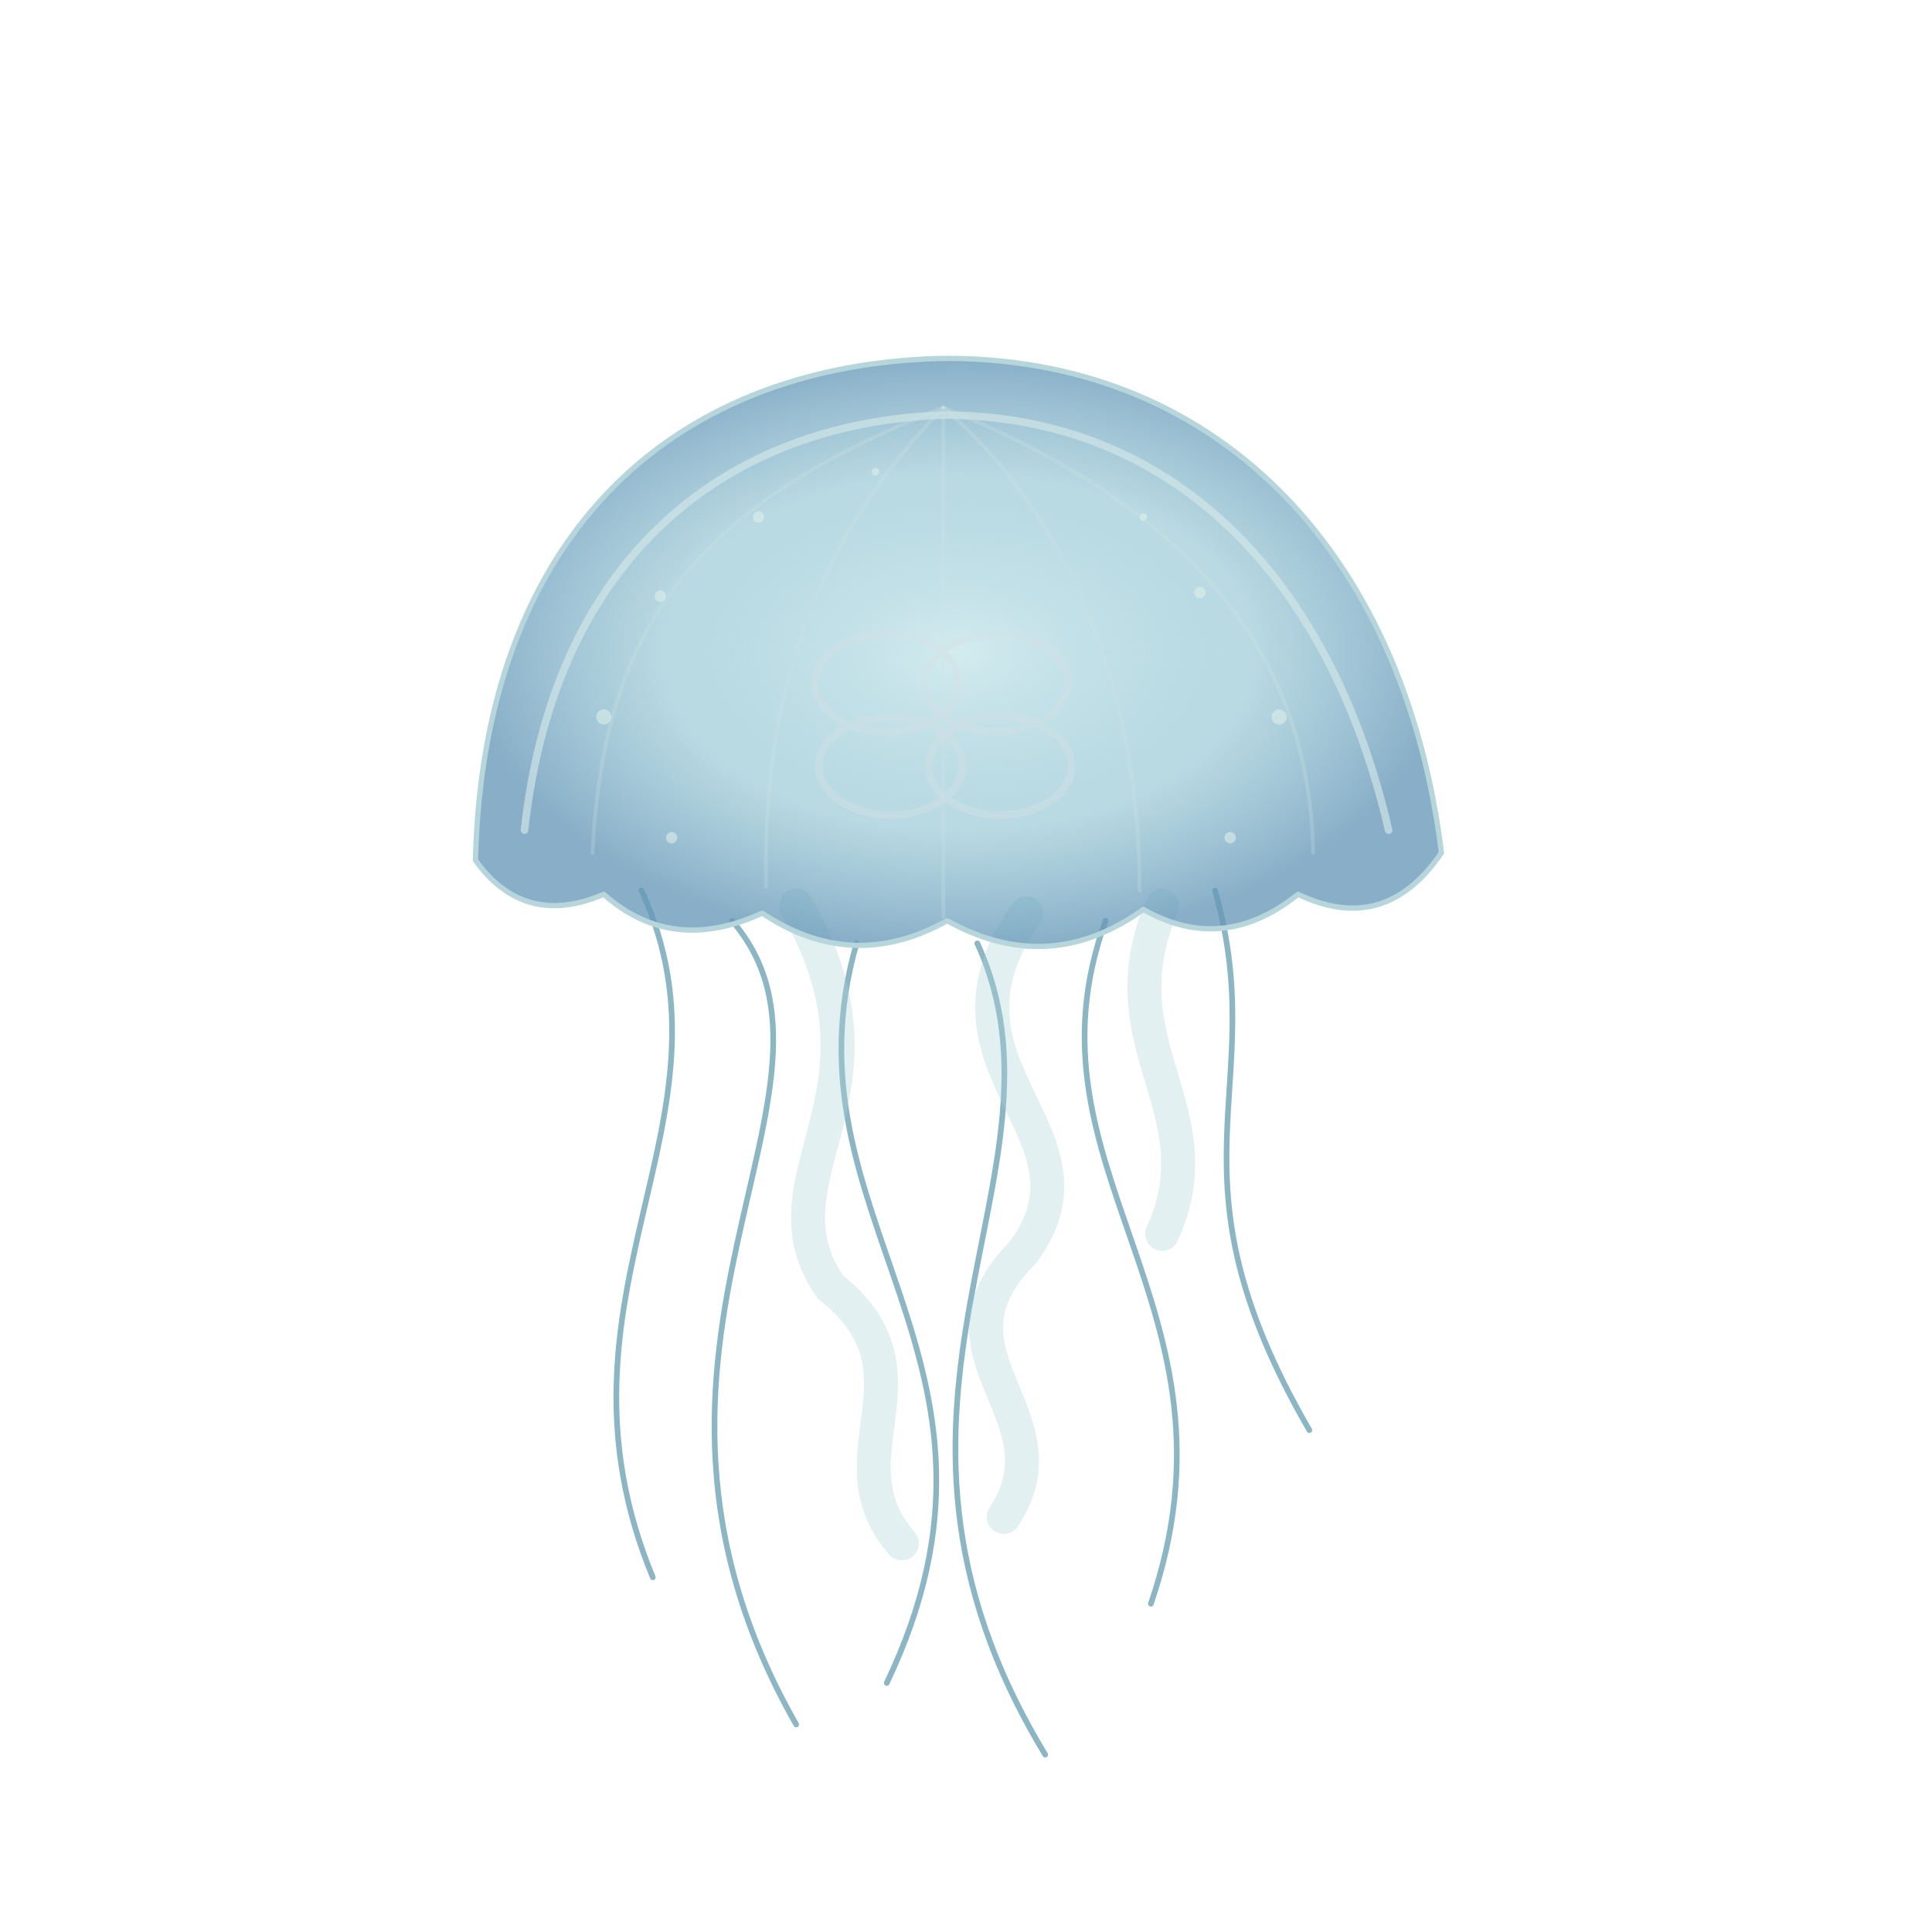
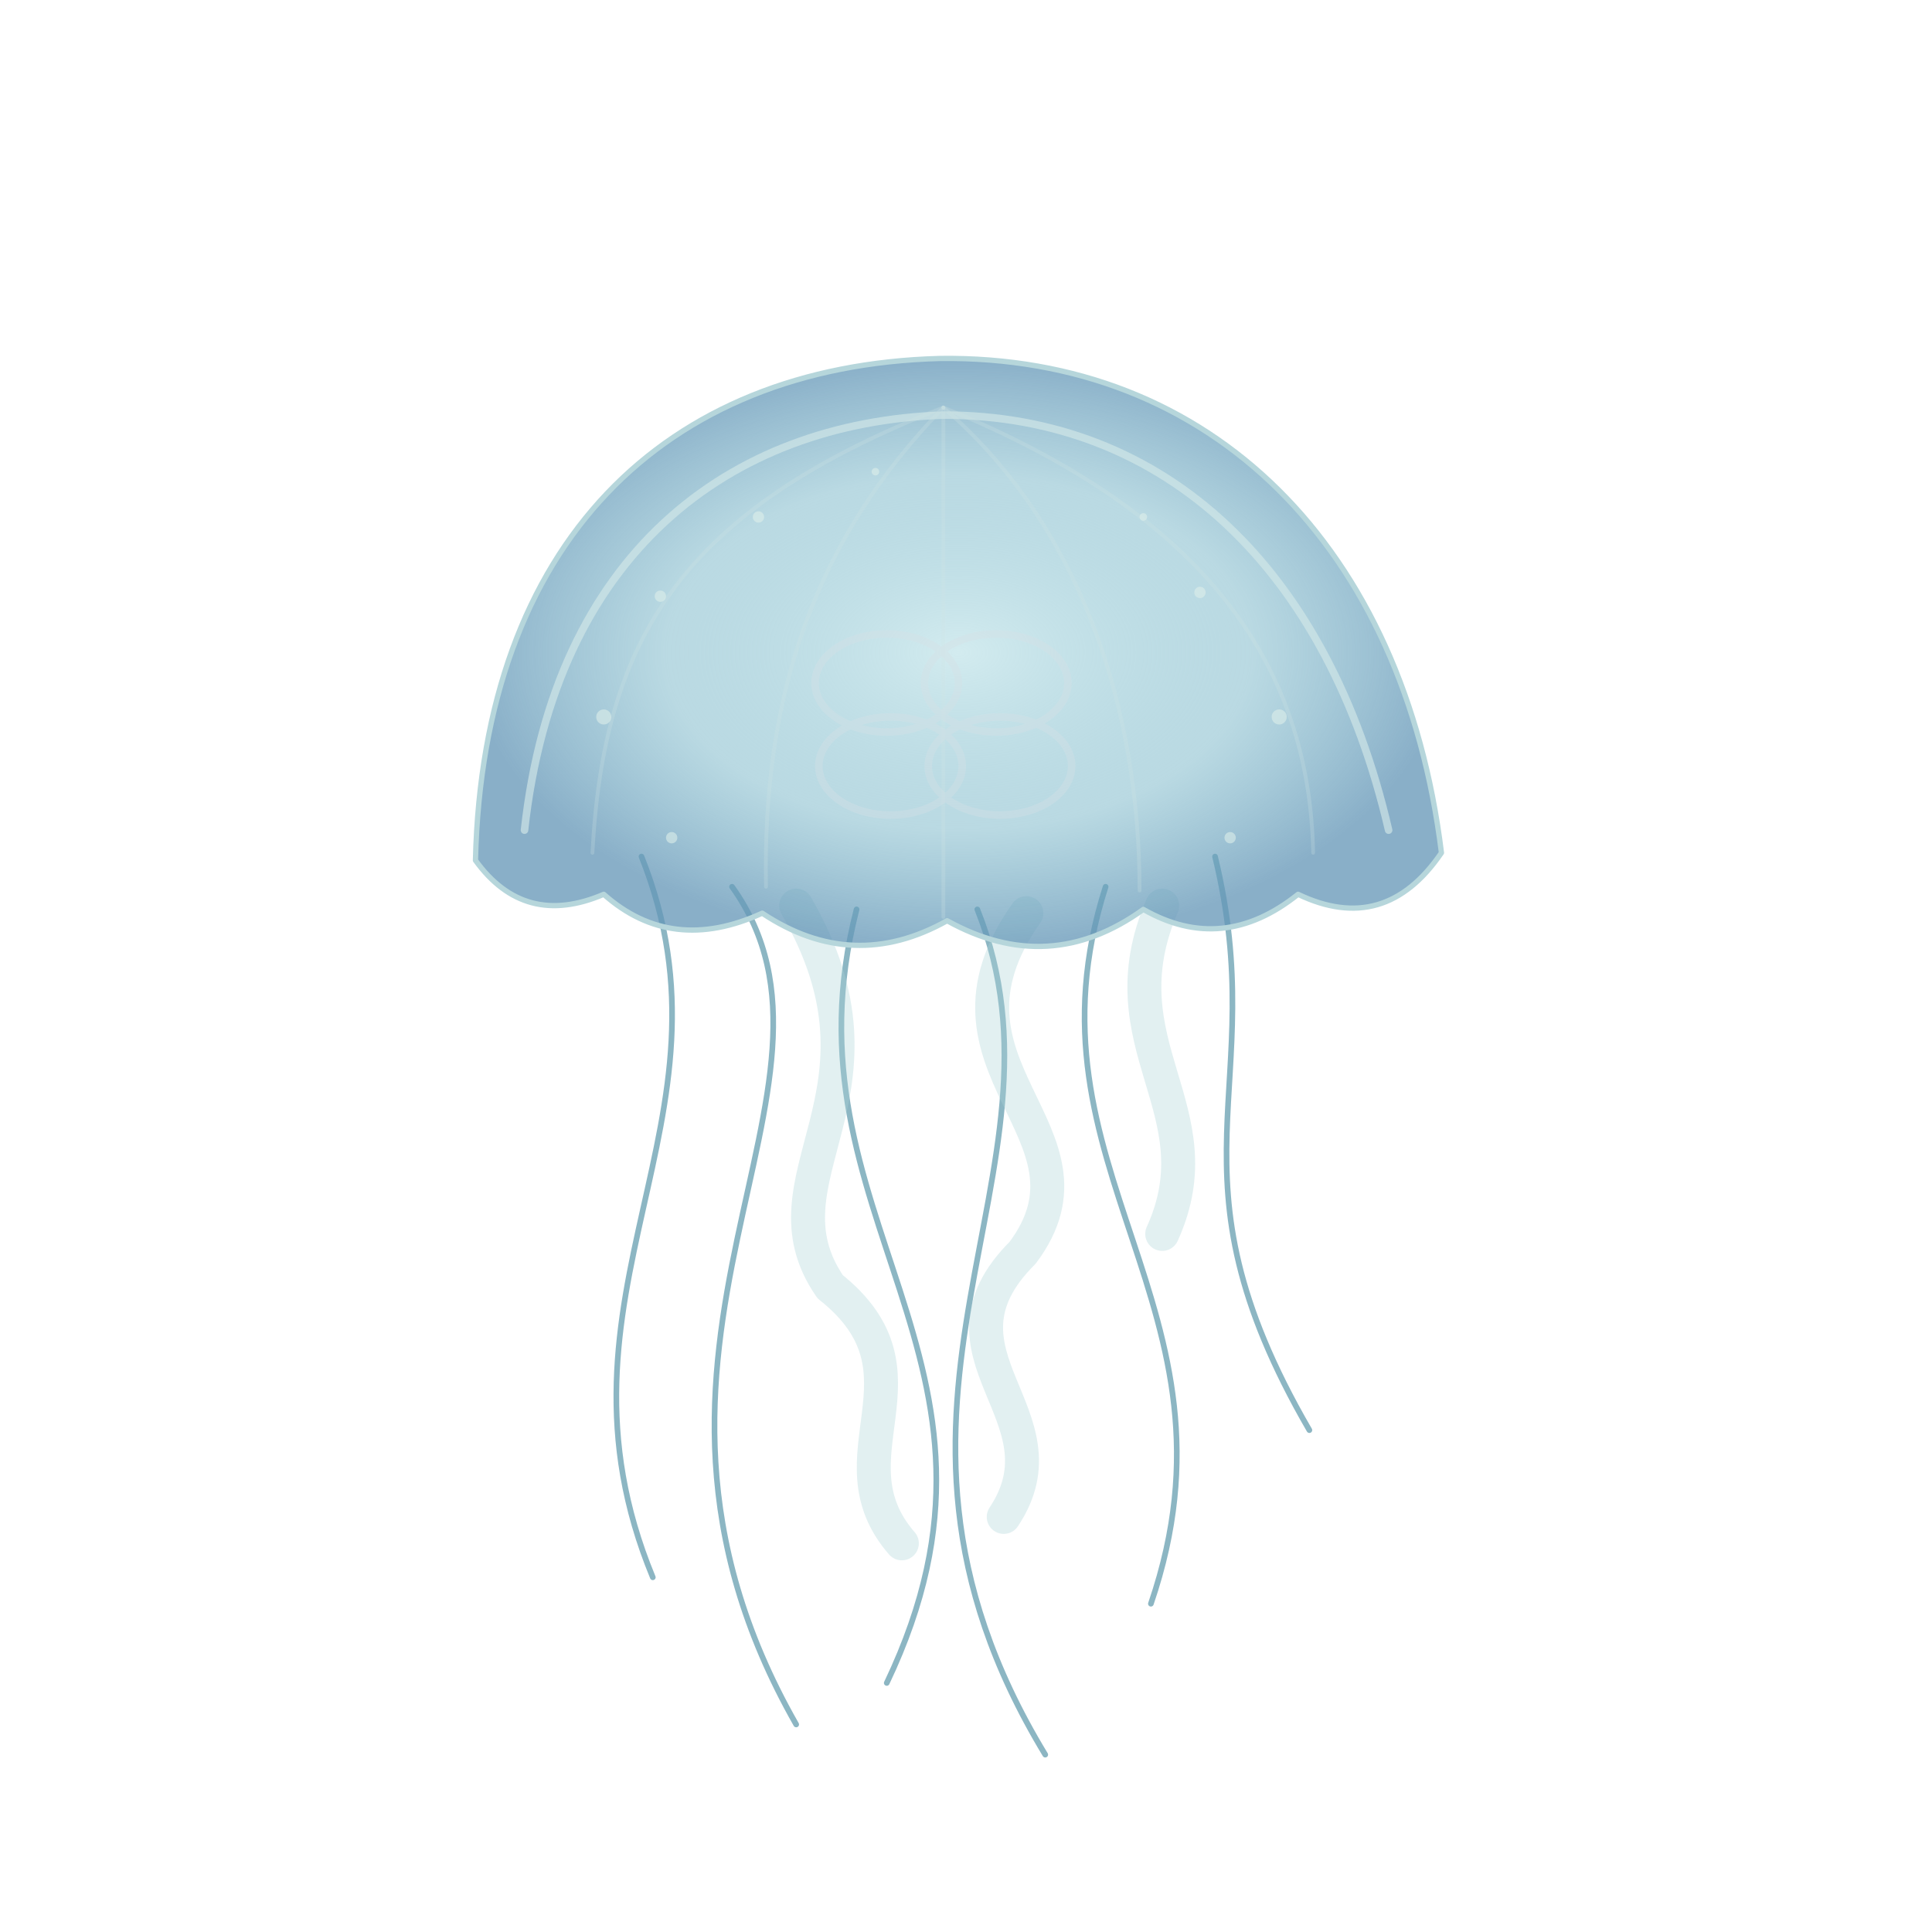
- <svg xmlns="http://www.w3.org/2000/svg" width="512" height="512" viewBox="0 0 512 512" fill="none" role="img" aria-labelledby="03-juno-jellyfish-title 03-juno-jellyfish-desc">
+ <svg xmlns="http://www.w3.org/2000/svg" width="512" height="512" viewBox="0 0 512 512" fill="none" role="img" aria-labelledby="03-juno-jellyfish-title 03-juno-jellyfish-desc" preserveAspectRatio="xMidYMid meet">
  <defs>
-     <linearGradient id="03-juno-jellyfish-orange" x1=".22" y1="0" x2=".72" y2="1">
-       <stop offset="0.0" stop-color="#e6b681" />
-       <stop offset="0.5" stop-color="#c5805d" />
-       <stop offset="1.0" stop-color="#7c554b" />
-     </linearGradient>
-     <linearGradient id="03-juno-jellyfish-gold" x1=".22" y1="0" x2=".72" y2="1">
-       <stop offset="0.0" stop-color="#efe0ae" />
-       <stop offset="0.5" stop-color="#c1ac70" />
-       <stop offset="1.0" stop-color="#86794e" />
-     </linearGradient>
-     <linearGradient id="03-juno-jellyfish-coral" x1=".22" y1="0" x2=".72" y2="1">
-       <stop offset="0.0" stop-color="#dda08e" />
-       <stop offset="0.5" stop-color="#b7736b" />
-       <stop offset="1.0" stop-color="#6e505e" />
-     </linearGradient>
-     <linearGradient id="03-juno-jellyfish-blue" x1=".22" y1="0" x2=".72" y2="1">
-       <stop offset="0.0" stop-color="#97c9da" />
-       <stop offset="0.5" stop-color="#508eae" />
-       <stop offset="1.0" stop-color="#285575" />
-     </linearGradient>
-     <linearGradient id="03-juno-jellyfish-tang" x1=".22" y1="0" x2=".72" y2="1">
-       <stop offset="0.0" stop-color="#7abed6" />
-       <stop offset="0.5" stop-color="#317caa" />
-       <stop offset="1.0" stop-color="#173c66" />
-     </linearGradient>
-     <linearGradient id="03-juno-jellyfish-navy" x1=".22" y1="0" x2=".72" y2="1">
-       <stop offset="0.0" stop-color="#658da3" />
-       <stop offset="0.5" stop-color="#2d536f" />
-       <stop offset="1.0" stop-color="#142f4a" />
-     </linearGradient>
-     <linearGradient id="03-juno-jellyfish-green" x1=".22" y1="0" x2=".72" y2="1">
-       <stop offset="0.0" stop-color="#a9c6ac" />
-       <stop offset="0.5" stop-color="#6c998f" />
-       <stop offset="1.0" stop-color="#376c75" />
-     </linearGradient>
-     <linearGradient id="03-juno-jellyfish-shellgreen" x1=".22" y1="0" x2=".72" y2="1">
-       <stop offset="0.0" stop-color="#a6bda2" />
-       <stop offset="0.5" stop-color="#72938b" />
-       <stop offset="1.0" stop-color="#355e68" />
-     </linearGradient>
-     <linearGradient id="03-juno-jellyfish-mint" x1=".22" y1="0" x2=".72" y2="1">
-       <stop offset="0.0" stop-color="#bee0cf" />
-       <stop offset="0.5" stop-color="#74b2ae" />
-       <stop offset="1.0" stop-color="#386f80" />
-     </linearGradient>
-     <linearGradient id="03-juno-jellyfish-white" x1=".22" y1="0" x2=".72" y2="1">
-       <stop offset="0.0" stop-color="#ebf1eb" />
-       <stop offset="0.5" stop-color="#a8c7d2" />
-       <stop offset="1.0" stop-color="#5b87a4" />
-     </linearGradient>
-     <linearGradient id="03-juno-jellyfish-purple" x1=".22" y1="0" x2=".72" y2="1">
-       <stop offset="0.0" stop-color="#c5d5d6" />
-       <stop offset="0.5" stop-color="#819bad" />
-       <stop offset="1.0" stop-color="#506584" />
-     </linearGradient>
-     <linearGradient id="03-juno-jellyfish-jelly" x1=".22" y1="0" x2=".72" y2="1">
-       <stop offset="0.0" stop-color="#daf2ee" />
-       <stop offset="0.5" stop-color="#91c3d0" />
-       <stop offset="1.0" stop-color="#587ca9" />
-     </linearGradient>
-     <linearGradient id="03-juno-jellyfish-pearl" x1=".22" y1="0" x2=".72" y2="1">
-       <stop offset="0.0" stop-color="#f4f0df" />
-       <stop offset="0.5" stop-color="#c9dad7" />
-       <stop offset="1.0" stop-color="#7ba9b7" />
-     </linearGradient>
-     <linearGradient id="03-juno-jellyfish-glass" x1=".22" y1="0" x2=".72" y2="1">
-       <stop offset="0.0" stop-color="#cce7df" />
-       <stop offset="0.5" stop-color="#74aaba" />
-       <stop offset="1.0" stop-color="#385f7c" />
-     </linearGradient>
-     <linearGradient id="03-juno-jellyfish-sand" x1=".22" y1="0" x2=".72" y2="1">
-       <stop offset="0.0" stop-color="#e1d5b3" />
-       <stop offset="0.5" stop-color="#b6a58c" />
-       <stop offset="1.0" stop-color="#7c7773" />
-     </linearGradient>
-     <linearGradient id="03-juno-jellyfish-wood" x1=".22" y1="0" x2=".72" y2="1">
-       <stop offset="0.0" stop-color="#c0ab8c" />
-       <stop offset="0.5" stop-color="#968274" />
-       <stop offset="1.0" stop-color="#5c5554" />
-     </linearGradient>
-     <linearGradient id="03-juno-jellyfish-ink" x1=".22" y1="0" x2=".72" y2="1">
-       <stop offset="0.0" stop-color="#385774" />
-       <stop offset="0.5" stop-color="#18364f" />
-       <stop offset="1.0" stop-color="#0a1e33" />
-     </linearGradient>
-     <linearGradient id="03-juno-jellyfish-iris" x1=".22" y1="0" x2=".72" y2="1">
-       <stop offset="0.0" stop-color="#b3d8d7" />
-       <stop offset="0.5" stop-color="#427f9b" />
-       <stop offset="1.0" stop-color="#173d5a" />
-     </linearGradient>
-     <linearGradient id="03-juno-jellyfish-irisAmber" x1=".22" y1="0" x2=".72" y2="1">
-       <stop offset="0.0" stop-color="#d0bc8d" />
-       <stop offset="0.5" stop-color="#7b806a" />
-       <stop offset="1.0" stop-color="#304b51" />
-     </linearGradient>
-     <linearGradient id="03-juno-jellyfish-irisViolet" x1=".22" y1="0" x2=".72" y2="1">
-       <stop offset="0.0" stop-color="#c1c5d9" />
-       <stop offset="0.5" stop-color="#7d8da8" />
-       <stop offset="1.0" stop-color="#405674" />
-     </linearGradient>
-     <linearGradient id="03-juno-jellyfish-foam" x1=".22" y1="0" x2=".72" y2="1">
-       <stop offset="0.0" stop-color="#f3f3e4" />
-       <stop offset="0.5" stop-color="#c2e2e4" />
-       <stop offset="1.0" stop-color="#74b5cb" />
-     </linearGradient>
    <radialGradient id="03-juno-jellyfish-bell">
      <stop stop-color="#c4e5ea" stop-opacity=".75" />
      <stop offset=".6" stop-color="#6fb1c4" stop-opacity=".48" />
      <stop offset="1" stop-color="#6496b7" stop-opacity=".76" />
    </radialGradient>
  </defs>
  <g stroke-linecap="round" stroke-linejoin="round">
-     <path d="M170 236 C198 297 142 343 173 418" fill="none" stroke="#7faebd" stroke-width="1.5" opacity=".9" class="tentacle" />
-     <path d="M194 244 C232 288 154 357 211 457" fill="none" stroke="#7faebd" stroke-width="1.5" opacity=".9" class="tentacle" />
-     <path d="M227 250 C206 323 276 360 235 446" fill="none" stroke="#7faebd" stroke-width="1.5" opacity=".9" class="tentacle" />
-     <path d="M259 250 C287 311 220 371 277 465" fill="none" stroke="#7faebd" stroke-width="1.5" opacity=".9" class="tentacle" />
-     <path d="M293 244 C269 310 332 346 305 425" fill="none" stroke="#7faebd" stroke-width="1.5" opacity=".9" class="tentacle" />
-     <path d="M322 236 C337 289 307 310 347 379" fill="none" stroke="#7faebd" stroke-width="1.5" opacity=".9" class="tentacle" />
-     <path d="M211 240 C240 290 200 312 220 341 C249 364 219 386 239 409" fill="none" stroke="#acd4d8" stroke-width="9" opacity=".35" class="ribbon" />
-     <path d="M272 242 C243 283 295 300 271 332 C244 359 284 375 266 402" fill="none" stroke="#acd4d8" stroke-width="9" opacity=".35" class="ribbon" />
-     <path d="M308 240 C292 277 323 294 308 327" fill="none" stroke="#acd4d8" stroke-width="9" opacity=".35" class="ribbon" />
-     <path d="M126 228 C128 144 176 97 249 95 C321 94 372 145 382 226 Q367 248 344 237 Q324 253 303 241 Q278 259 251 244 Q226 258 202 242 Q178 253 160 237 Q139 246 126 228Z" fill="url(#03-juno-jellyfish-bell)" stroke="#b6d6db" stroke-width="1.4" class="bell" />
-     <path d="M139 220 C147 147 193 112 250 110 C309 110 352 151 368 220" fill="none" stroke="#d3e8e8" stroke-width="2" opacity=".65" />
-     <path d="M250 108 C181 135 160 169 157 226" fill="none" stroke="#d0e4e2" stroke-width="1" opacity=".25" />
-     <path d="M250 108 C216 143 202 184 203 235" fill="none" stroke="#d0e4e2" stroke-width="1" opacity=".25" />
-     <path d="M250 108 Q250 169 250 243" fill="none" stroke="#d0e4e2" stroke-width="1" opacity=".25" />
-     <path d="M250 108 C286 139 302 187 302 236" fill="none" stroke="#d0e4e2" stroke-width="1" opacity=".25" />
-     <path d="M250 108 C319 136 347 176 348 226" fill="none" stroke="#d0e4e2" stroke-width="1" opacity=".25" />
-     <g opacity=".38">
-       <ellipse cx="235" cy="181" rx="19" ry="13" fill="none" stroke="#d5e0e6" stroke-width="2" />
-       <ellipse cx="264" cy="181" rx="19" ry="13" fill="none" stroke="#d5e0e6" stroke-width="2" />
-       <ellipse cx="236" cy="203" rx="19" ry="13" fill="none" stroke="#d5e0e6" stroke-width="2" />
-       <ellipse cx="265" cy="203" rx="19" ry="13" fill="none" stroke="#d5e0e6" stroke-width="2" />
+     <g class="tentacle" id="03-juno-jellyfish-tentacle-0" data-pivot-x="170.0" data-pivot-y="227.0" style="--pivot-x:170px;--pivot-y:227px">
+       <path d="M170 227 C198 297 142 343 173 418" fill="none" stroke="#7faebd" stroke-width="1.5" opacity=".9" />
    </g>
-     <g opacity=".58">
-       <ellipse cx="160" cy="190" rx="2" ry="2" fill="#dfefea" />
-       <ellipse cx="175" cy="158" rx="1.5" ry="1.5" fill="#dfefea" />
-       <ellipse cx="201" cy="137" rx="1.5" ry="1.5" fill="#dfefea" />
-       <ellipse cx="232" cy="125" rx="1" ry="1" fill="#dfefea" />
-       <ellipse cx="318" cy="157" rx="1.5" ry="1.5" fill="#dfefea" />
-       <ellipse cx="339" cy="190" rx="2" ry="2" fill="#dfefea" />
-       <ellipse cx="303" cy="137" rx="1" ry="1" fill="#dfefea" />
-       <ellipse cx="178" cy="222" rx="1.5" ry="1.5" fill="#dfefea" />
-       <ellipse cx="326" cy="222" rx="1.5" ry="1.5" fill="#dfefea" />
+     <g class="tentacle" id="03-juno-jellyfish-tentacle-1" data-pivot-x="194.0" data-pivot-y="235.0" style="--pivot-x:194px;--pivot-y:235px">
+       <path d="M194 235 C232 288 154 357 211 457" fill="none" stroke="#7faebd" stroke-width="1.5" opacity=".9" />
+     </g>
+     <g class="tentacle" id="03-juno-jellyfish-tentacle-2" data-pivot-x="227.0" data-pivot-y="241.0" style="--pivot-x:227px;--pivot-y:241px">
+       <path d="M227 241 C206 323 276 360 235 446" fill="none" stroke="#7faebd" stroke-width="1.5" opacity=".9" />
+     </g>
+     <g class="tentacle" id="03-juno-jellyfish-tentacle-3" data-pivot-x="259.0" data-pivot-y="241.0" style="--pivot-x:259px;--pivot-y:241px">
+       <path d="M259 241 C287 311 220 371 277 465" fill="none" stroke="#7faebd" stroke-width="1.5" opacity=".9" />
+     </g>
+     <g class="tentacle" id="03-juno-jellyfish-tentacle-4" data-pivot-x="293.0" data-pivot-y="235.0" style="--pivot-x:293px;--pivot-y:235px">
+       <path d="M293 235 C269 310 332 346 305 425" fill="none" stroke="#7faebd" stroke-width="1.5" opacity=".9" />
+     </g>
+     <g class="tentacle" id="03-juno-jellyfish-tentacle-5" data-pivot-x="322.0" data-pivot-y="227.0" style="--pivot-x:322px;--pivot-y:227px">
+       <path d="M322 227 C337 289 307 310 347 379" fill="none" stroke="#7faebd" stroke-width="1.5" opacity=".9" />
+     </g>
+     <g class="ribbon" data-pivot-x="211.0" data-pivot-y="240.0" style="--pivot-x:211px;--pivot-y:240px">
+       <path d="M211 240 C240 290 200 312 220 341 C249 364 219 386 239 409" fill="none" stroke="#acd4d8" stroke-width="9" opacity=".35" />
+     </g>
+     <g class="ribbon" data-pivot-x="272.0" data-pivot-y="242.0" style="--pivot-x:272px;--pivot-y:242px">
+       <path d="M272 242 C243 283 295 300 271 332 C244 359 284 375 266 402" fill="none" stroke="#acd4d8" stroke-width="9" opacity=".35" />
+     </g>
+     <g class="ribbon" data-pivot-x="308.0" data-pivot-y="240.0" style="--pivot-x:308px;--pivot-y:240px">
+       <path d="M308 240 C292 277 323 294 308 327" fill="none" stroke="#acd4d8" stroke-width="9" opacity=".35" />
+     </g>
+     <g class="bell" id="03-juno-jellyfish-bell-assembly" data-pivot-x="254" data-pivot-y="240" style="--pivot-x:254px;--pivot-y:240px">
+       <path d="M126 228 C128 144 176 97 249 95 C321 94 372 145 382 226 Q367 248 344 237 Q324 253 303 241 Q278 259 251 244 Q226 258 202 242 Q178 253 160 237 Q139 246 126 228Z" fill="url(#03-juno-jellyfish-bell)" stroke="#b6d6db" stroke-width="1.4" />
+       <path d="M139 220 C147 147 193 112 250 110 C309 110 352 151 368 220" fill="none" stroke="#d3e8e8" stroke-width="2" opacity=".65" />
+       <path d="M250 108 C181 135 160 169 157 226" fill="none" stroke="#d0e4e2" stroke-width="1" opacity=".25" />
+       <path d="M250 108 C216 143 202 184 203 235" fill="none" stroke="#d0e4e2" stroke-width="1" opacity=".25" />
+       <path d="M250 108 Q250 169 250 243" fill="none" stroke="#d0e4e2" stroke-width="1" opacity=".25" />
+       <path d="M250 108 C286 139 302 187 302 236" fill="none" stroke="#d0e4e2" stroke-width="1" opacity=".25" />
+       <path d="M250 108 C319 136 347 176 348 226" fill="none" stroke="#d0e4e2" stroke-width="1" opacity=".25" />
+       <g opacity=".38">
+         <ellipse cx="235" cy="181" rx="19" ry="13" fill="none" stroke="#d5e0e6" stroke-width="2" />
+         <ellipse cx="264" cy="181" rx="19" ry="13" fill="none" stroke="#d5e0e6" stroke-width="2" />
+         <ellipse cx="236" cy="203" rx="19" ry="13" fill="none" stroke="#d5e0e6" stroke-width="2" />
+         <ellipse cx="265" cy="203" rx="19" ry="13" fill="none" stroke="#d5e0e6" stroke-width="2" />
+       </g>
+       <g opacity=".58">
+         <ellipse cx="160" cy="190" rx="2" ry="2" fill="#dfefea" />
+         <ellipse cx="175" cy="158" rx="1.5" ry="1.5" fill="#dfefea" />
+         <ellipse cx="201" cy="137" rx="1.5" ry="1.5" fill="#dfefea" />
+         <ellipse cx="232" cy="125" rx="1" ry="1" fill="#dfefea" />
+         <ellipse cx="318" cy="157" rx="1.5" ry="1.5" fill="#dfefea" />
+         <ellipse cx="339" cy="190" rx="2" ry="2" fill="#dfefea" />
+         <ellipse cx="303" cy="137" rx="1" ry="1" fill="#dfefea" />
+         <ellipse cx="178" cy="222" rx="1.5" ry="1.5" fill="#dfefea" />
+         <ellipse cx="326" cy="222" rx="1.5" ry="1.5" fill="#dfefea" />
+       </g>
    </g>
  </g>
</svg>
